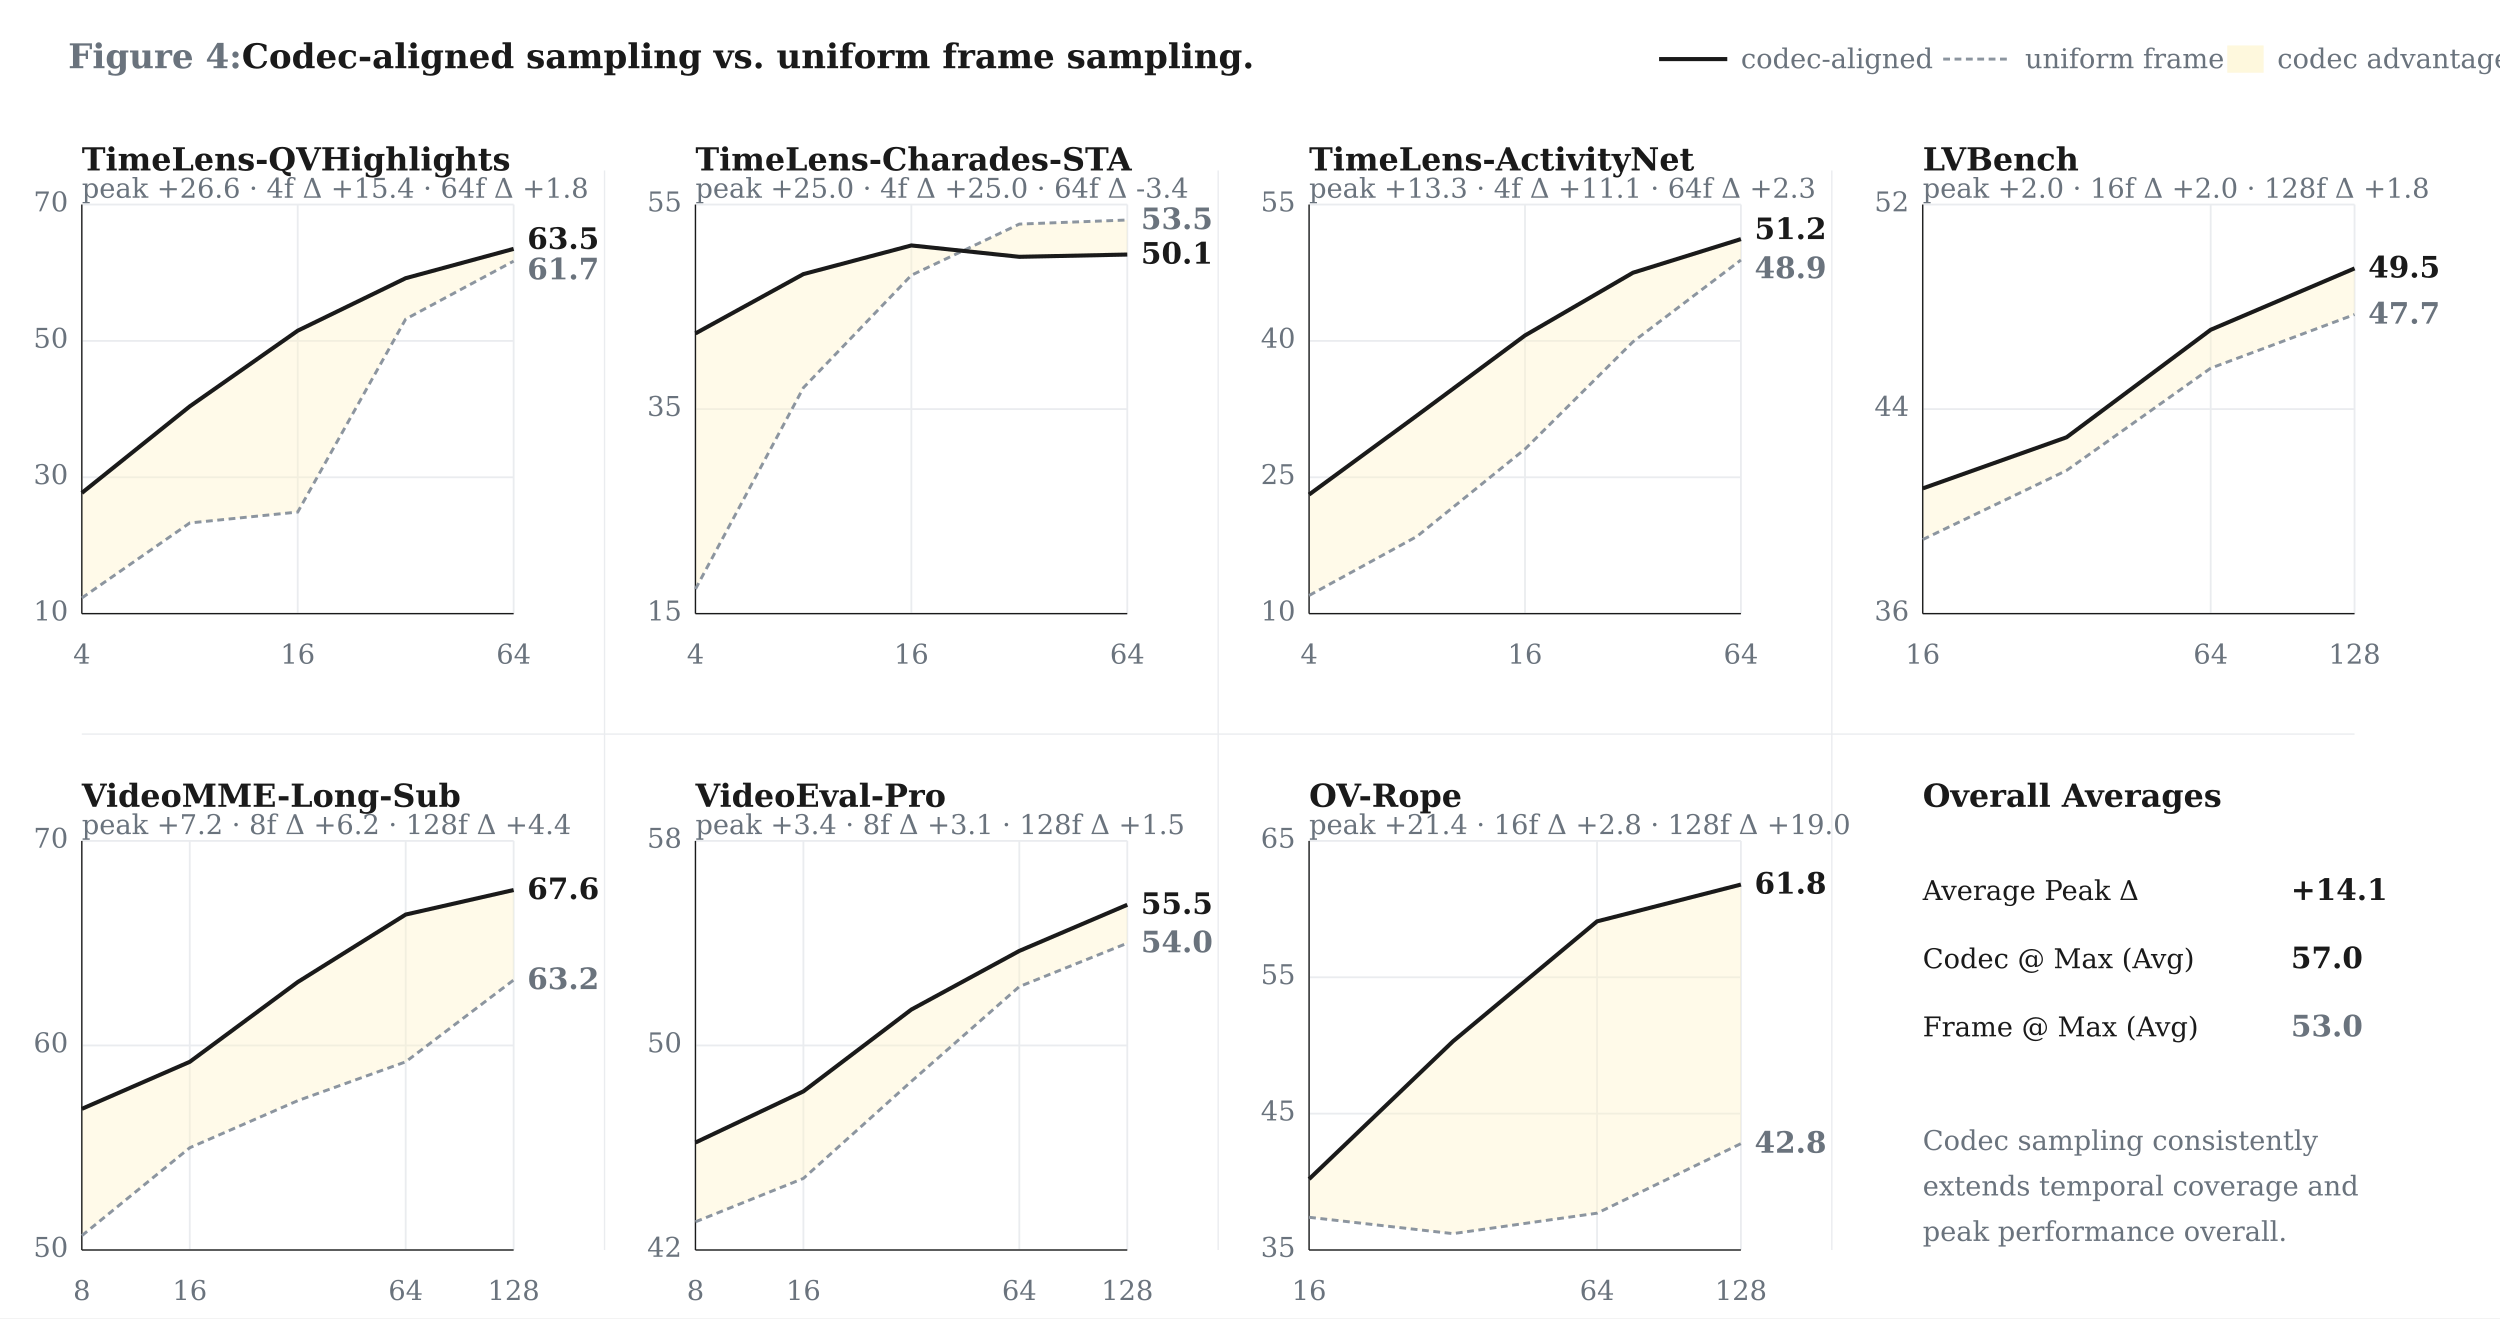
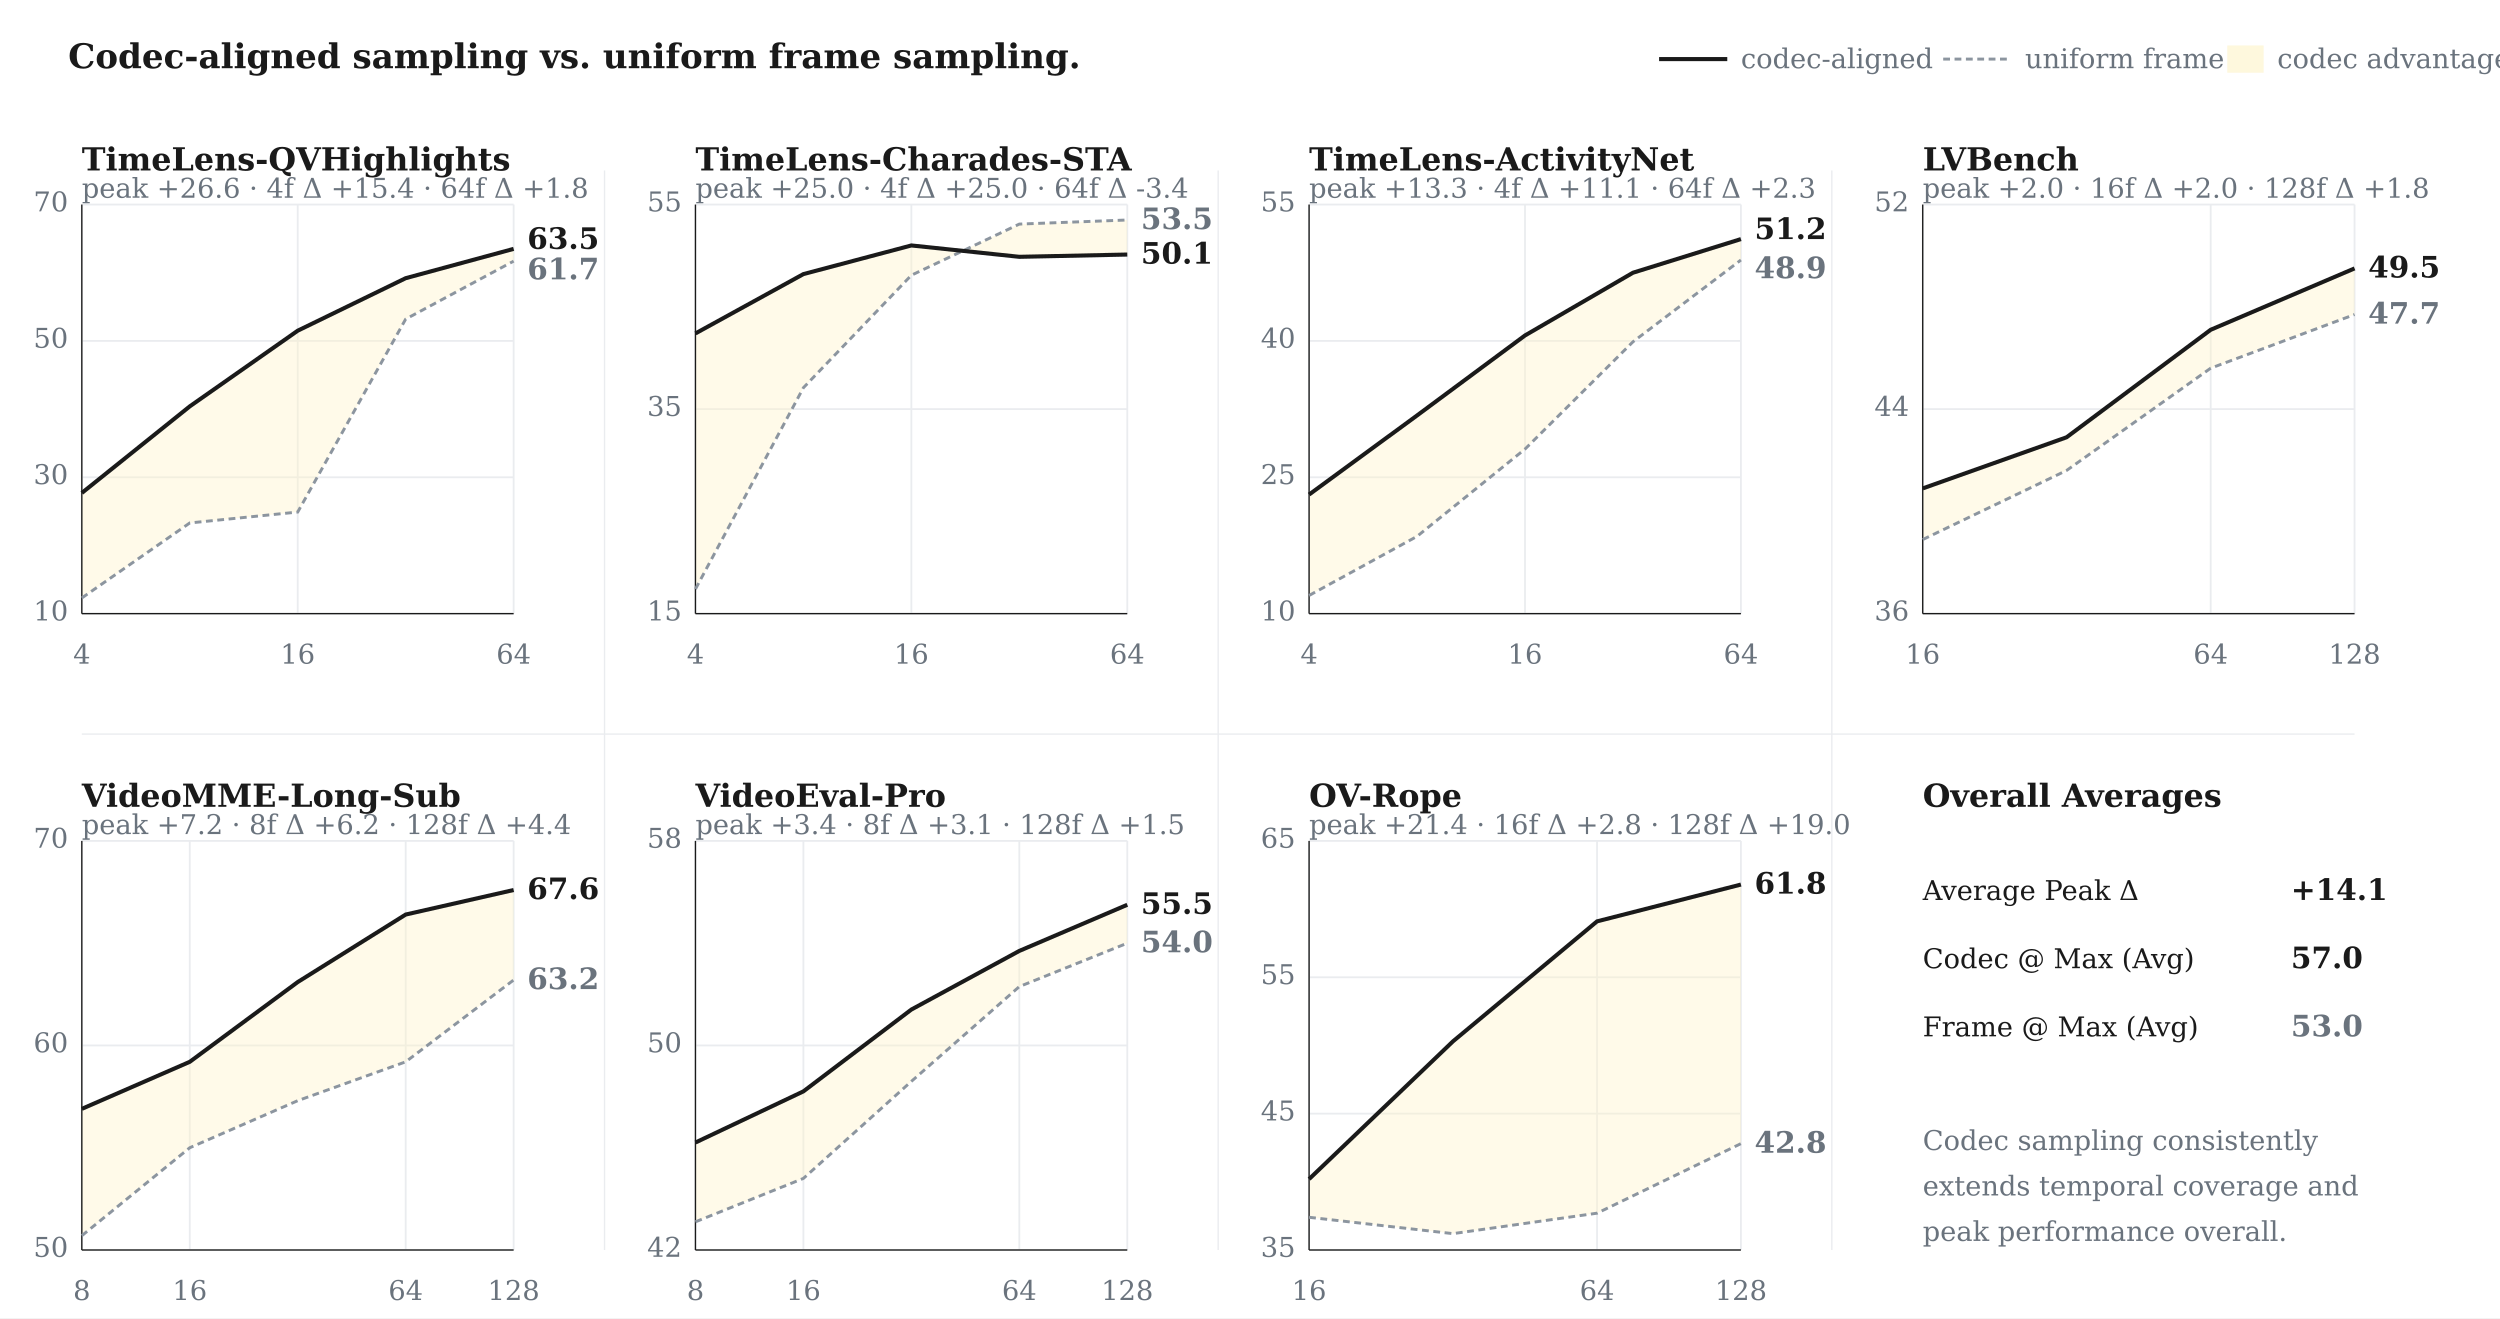
<svg xmlns="http://www.w3.org/2000/svg" width="1100" height="580" viewBox="0 0 1100 580" role="img" aria-labelledby="title desc">
  <defs>
    <style>
@keyframes cvf-fade{from{opacity:0}to{opacity:1}}
@keyframes cvf-draw{from{stroke-dashoffset:900}to{stroke-dashoffset:0}}
g[id^="cvf-panel-"]{animation:cvf-fade .4s ease-out both}
.codec-line{stroke-dasharray:900;animation:cvf-draw 1.2s ease-out .35s both}
.caption{font:600 15px "DejaVu Serif", "Nimbus Roman", "Times New Roman", "Times", serif;fill:#1a1a1a}
.caption-muted{fill:#6a737d}
.panel-title{font:600 14px "DejaVu Serif", "Nimbus Roman", "Times New Roman", "Times", serif;fill:#1a1a1a}
.subhead{font:12px "DejaVu Serif", "Nimbus Roman", "Times New Roman", "Times", serif;fill:#6a737d}
.tick{font:12px "DejaVu Serif", "Nimbus Roman", "Times New Roman", "Times", serif;fill:#6a737d}
.score-codec{font:bold 13px "DejaVu Serif", "Nimbus Roman", "Times New Roman", "Times", serif;fill:#1a1a1a}
.score-frame{font:bold 13px "DejaVu Serif", "Nimbus Roman", "Times New Roman", "Times", serif;fill:#6a737d}
.axis{stroke:#1a1a1a;stroke-width:0.6}
.grid{stroke:#eaecef;stroke-width:0.8}

    /* Extracted Inline Colors */
    .fill-ffffff { fill: #ffffff; }
    .stroke-eaecef { stroke: #eaecef; }
    .stroke-1a1a1a { stroke: #1a1a1a; }
    .stroke-8c959f { stroke: #8c959f; }
    .fill-fef3c7 { fill: #fef3c7; }
    .fill-1a1a1a { fill: #1a1a1a; }
    .fill-6a737d { fill: #6a737d; }
  </style>
  </defs>
  <rect width="1100" height="580" class="fill-ffffff" />
  <line x1="36" y1="323" x2="1036" y2="323" stroke-width="0.6" class="stroke-eaecef" />
  <line x1="266" y1="75" x2="266" y2="550" stroke-width="0.6" class="stroke-eaecef" />
  <line x1="536" y1="75" x2="536" y2="550" stroke-width="0.6" class="stroke-eaecef" />
  <line x1="806" y1="75" x2="806" y2="550" stroke-width="0.6" class="stroke-eaecef" />
-   <text class="caption" x="30" y="30">
-     <tspan class="caption-muted">Figure 4: </tspan>Codec-aligned sampling vs. uniform frame sampling.</text>
+   <text class="caption" x="30" y="30">Codec-aligned sampling vs. uniform frame sampling.</text>
  <g transform="translate(730, 26)">
    <line x1="0" y1="0" x2="30" y2="0" stroke-width="1.8" class="stroke-1a1a1a" />
    <text class="tick" x="36" y="4">codec-aligned</text>
    <line x1="125" y1="0" x2="155" y2="0" stroke-width="1.3" stroke-dasharray="3 2" class="stroke-8c959f" />
    <text class="tick" x="161" y="4">uniform frame</text>
    <rect x="250" y="-6" width="16" height="12" opacity="0.6" class="fill-fef3c7" />
    <text class="tick" x="272" y="4">codec advantage</text>
  </g>
  <g id="cvf-panel-0" transform="translate(-12.00,-24.00)" style="animation-delay:0.00s">
    <text x="48" y="99" class="panel-title">TimeLens-QVHighlights</text>
    <text x="48" y="111" class="subhead">peak +26.6  ·  4f Δ +15.4  ·  64f Δ +1.8</text>
    <line x1="48" y1="294.0" x2="238" y2="294.0" class="grid" />
    <text x="42" y="297.0" text-anchor="end" class="tick">10</text>
    <line x1="48" y1="234.0" x2="238" y2="234.0" class="grid" />
    <text x="42" y="237.0" text-anchor="end" class="tick">30</text>
    <line x1="48" y1="174.0" x2="238" y2="174.0" class="grid" />
    <text x="42" y="177.0" text-anchor="end" class="tick">50</text>
    <line x1="48" y1="114.0" x2="238" y2="114.0" class="grid" />
    <text x="42" y="117.0" text-anchor="end" class="tick">70</text>
    <text x="48.0" y="316.0" text-anchor="middle" class="tick">4</text>
    <text x="143.0" y="316.0" text-anchor="middle" class="tick">16</text>
    <text x="238.0" y="316.0" text-anchor="middle" class="tick">64</text>
    <line class="grid" x1="48.0" y1="114" x2="48.0" y2="294" />
    <line class="grid" x1="143.0" y1="114" x2="143.0" y2="294" />
    <line class="grid" x1="238.0" y1="114" x2="238.0" y2="294" />
    <polygon points="48.0,287.1 95.5,254.1 143.0,249.3 190.5,164.4 238.0,138.9 238.0,133.5 190.5,146.4 143.0,169.5 95.5,202.8 48.0,240.9" opacity="0.4" class="fill-fef3c7" />
    <line x1="48" y1="114" x2="48" y2="294" class="axis" />
    <line x1="48" y1="294" x2="238" y2="294" class="axis" />
    <polyline points="48.0,287.1 95.5,254.1 143.0,249.3 190.5,164.4 238.0,138.9" fill="none" stroke-width="1.3" stroke-dasharray="3 2" class="stroke-8c959f" />
    <polyline class="codec-line stroke-1a1a1a" points="48.0,240.9 95.5,202.8 143.0,169.5 190.5,146.4 238.0,133.5" fill="none" stroke-width="1.8" />
    <text x="244" y="133.5" class="score-codec">63.5</text>
    <text x="244" y="146.9" class="score-frame">61.7</text>
  </g>
  <g id="cvf-panel-1" transform="translate(258.00,-24.00)" style="animation-delay:0.08s">
    <text x="48" y="99" class="panel-title">TimeLens-Charades-STA</text>
    <text x="48" y="111" class="subhead">peak +25.0  ·  4f Δ +25.0  ·  64f Δ -3.4</text>
    <line x1="48" y1="294.0" x2="238" y2="294.0" class="grid" />
    <text x="42" y="297.0" text-anchor="end" class="tick">15</text>
    <line x1="48" y1="204.0" x2="238" y2="204.0" class="grid" />
    <text x="42" y="207.0" text-anchor="end" class="tick">35</text>
    <line x1="48" y1="114.0" x2="238" y2="114.0" class="grid" />
    <text x="42" y="117.0" text-anchor="end" class="tick">55</text>
    <text x="48.0" y="316.0" text-anchor="middle" class="tick">4</text>
    <text x="143.0" y="316.0" text-anchor="middle" class="tick">16</text>
    <text x="238.0" y="316.0" text-anchor="middle" class="tick">64</text>
    <line class="grid" x1="48.0" y1="114" x2="48.0" y2="294" />
    <line class="grid" x1="143.0" y1="114" x2="143.0" y2="294" />
    <line class="grid" x1="238.0" y1="114" x2="238.0" y2="294" />
    <polygon points="48.0,283.2 95.5,194.6 143.0,145.1 190.5,122.6 238.0,120.8 238.0,136.0 190.5,137.0 143.0,132.0 95.5,144.6 48.0,170.7" opacity="0.4" class="fill-fef3c7" />
    <line x1="48" y1="114" x2="48" y2="294" class="axis" />
    <line x1="48" y1="294" x2="238" y2="294" class="axis" />
    <polyline points="48.0,283.2 95.5,194.6 143.0,145.1 190.5,122.6 238.0,120.8" fill="none" stroke-width="1.3" stroke-dasharray="3 2" class="stroke-8c959f" />
    <polyline class="codec-line stroke-1a1a1a" points="48.0,170.7 95.5,144.6 143.0,132.0 190.5,137.0 238.0,136.0" fill="none" stroke-width="1.8" />
    <text x="244" y="140.0" class="score-codec">50.1</text>
    <text x="244" y="124.8" class="score-frame">53.5</text>
  </g>
  <g id="cvf-panel-2" transform="translate(528.00,-24.00)" style="animation-delay:0.16s">
    <text x="48" y="99" class="panel-title">TimeLens-ActivityNet</text>
    <text x="48" y="111" class="subhead">peak +13.3  ·  4f Δ +11.1  ·  64f Δ +2.3</text>
    <line x1="48" y1="294.0" x2="238" y2="294.0" class="grid" />
    <text x="42" y="297.0" text-anchor="end" class="tick">10</text>
    <line x1="48" y1="234.0" x2="238" y2="234.0" class="grid" />
    <text x="42" y="237.0" text-anchor="end" class="tick">25</text>
    <line x1="48" y1="174.0" x2="238" y2="174.0" class="grid" />
    <text x="42" y="177.0" text-anchor="end" class="tick">40</text>
    <line x1="48" y1="114.0" x2="238" y2="114.0" class="grid" />
    <text x="42" y="117.0" text-anchor="end" class="tick">55</text>
    <text x="48.0" y="316.0" text-anchor="middle" class="tick">4</text>
    <text x="143.0" y="316.0" text-anchor="middle" class="tick">16</text>
    <text x="238.0" y="316.0" text-anchor="middle" class="tick">64</text>
    <line class="grid" x1="48.0" y1="114" x2="48.0" y2="294" />
    <line class="grid" x1="143.0" y1="114" x2="143.0" y2="294" />
    <line class="grid" x1="238.0" y1="114" x2="238.0" y2="294" />
    <polygon points="48.0,286.0 95.5,260.0 143.0,221.6 190.5,174.4 238.0,138.4 238.0,129.2 190.5,144.0 143.0,171.6 95.5,206.8 48.0,241.6" opacity="0.4" class="fill-fef3c7" />
    <line x1="48" y1="114" x2="48" y2="294" class="axis" />
    <line x1="48" y1="294" x2="238" y2="294" class="axis" />
    <polyline points="48.0,286.0 95.5,260.0 143.0,221.6 190.5,174.4 238.0,138.4" fill="none" stroke-width="1.3" stroke-dasharray="3 2" class="stroke-8c959f" />
    <polyline class="codec-line stroke-1a1a1a" points="48.0,241.6 95.5,206.8 143.0,171.6 190.5,144.0 238.0,129.2" fill="none" stroke-width="1.8" />
    <text x="244" y="129.2" class="score-codec">51.2</text>
    <text x="244" y="146.4" class="score-frame">48.9</text>
  </g>
  <g id="cvf-panel-3" transform="translate(798.00,-24.00)" style="animation-delay:0.24s">
    <text x="48" y="99" class="panel-title">LVBench</text>
    <text x="48" y="111" class="subhead">peak +2.0  ·  16f Δ +2.0  ·  128f Δ +1.8</text>
    <line x1="48" y1="294.0" x2="238" y2="294.0" class="grid" />
    <text x="42" y="297.0" text-anchor="end" class="tick">36</text>
    <line x1="48" y1="204.0" x2="238" y2="204.0" class="grid" />
    <text x="42" y="207.0" text-anchor="end" class="tick">44</text>
    <line x1="48" y1="114.0" x2="238" y2="114.0" class="grid" />
    <text x="42" y="117.0" text-anchor="end" class="tick">52</text>
    <text x="48.0" y="316.0" text-anchor="middle" class="tick">16</text>
    <text x="174.7" y="316.0" text-anchor="middle" class="tick">64</text>
    <text x="238.0" y="316.0" text-anchor="middle" class="tick">128</text>
    <line class="grid" x1="48.0" y1="114" x2="48.0" y2="294" />
    <line class="grid" x1="174.7" y1="114" x2="174.7" y2="294" />
    <line class="grid" x1="238.0" y1="114" x2="238.0" y2="294" />
    <polygon points="48.0,261.4 111.3,231.0 174.7,186.0 238.0,162.4 238.0,142.1 174.7,169.1 111.3,216.4 48.0,238.9" opacity="0.4" class="fill-fef3c7" />
    <line x1="48" y1="114" x2="48" y2="294" class="axis" />
    <line x1="48" y1="294" x2="238" y2="294" class="axis" />
    <polyline points="48.0,261.4 111.3,231.0 174.7,186.0 238.0,162.4" fill="none" stroke-width="1.3" stroke-dasharray="3 2" class="stroke-8c959f" />
    <polyline class="codec-line stroke-1a1a1a" points="48.0,238.9 111.3,216.4 174.7,169.1 238.0,142.1" fill="none" stroke-width="1.8" />
    <text x="244" y="146.1" class="score-codec">49.5</text>
    <text x="244" y="166.4" class="score-frame">47.7</text>
  </g>
  <g id="cvf-panel-4" transform="translate(-12.00,256.00)" style="animation-delay:0.32s">
    <text x="48" y="99" class="panel-title">VideoMME-Long-Sub</text>
    <text x="48" y="111" class="subhead">peak +7.2  ·  8f Δ +6.2  ·  128f Δ +4.4</text>
    <line x1="48" y1="294.0" x2="238" y2="294.0" class="grid" />
    <text x="42" y="297.0" text-anchor="end" class="tick">50</text>
    <line x1="48" y1="204.0" x2="238" y2="204.0" class="grid" />
    <text x="42" y="207.0" text-anchor="end" class="tick">60</text>
    <line x1="48" y1="114.0" x2="238" y2="114.0" class="grid" />
    <text x="42" y="117.0" text-anchor="end" class="tick">70</text>
    <text x="48.0" y="316.0" text-anchor="middle" class="tick">8</text>
    <text x="95.5" y="316.0" text-anchor="middle" class="tick">16</text>
    <text x="190.5" y="316.0" text-anchor="middle" class="tick">64</text>
    <text x="238.0" y="316.0" text-anchor="middle" class="tick">128</text>
    <line class="grid" x1="48.0" y1="114" x2="48.0" y2="294" />
    <line class="grid" x1="95.5" y1="114" x2="95.5" y2="294" />
    <line class="grid" x1="190.5" y1="114" x2="190.5" y2="294" />
    <line class="grid" x1="238.0" y1="114" x2="238.0" y2="294" />
    <polygon points="48.0,287.7 95.5,249.0 143.0,228.3 190.5,211.2 238.0,175.2 238.0,135.6 190.5,146.4 143.0,176.1 95.5,211.2 48.0,231.9" opacity="0.4" class="fill-fef3c7" />
    <line x1="48" y1="114" x2="48" y2="294" class="axis" />
    <line x1="48" y1="294" x2="238" y2="294" class="axis" />
    <polyline points="48.0,287.7 95.5,249.0 143.0,228.3 190.5,211.2 238.0,175.2" fill="none" stroke-width="1.3" stroke-dasharray="3 2" class="stroke-8c959f" />
    <polyline class="codec-line stroke-1a1a1a" points="48.0,231.9 95.5,211.2 143.0,176.1 190.5,146.4 238.0,135.6" fill="none" stroke-width="1.8" />
    <text x="244" y="139.6" class="score-codec">67.6</text>
    <text x="244" y="179.2" class="score-frame">63.2</text>
  </g>
  <g id="cvf-panel-5" transform="translate(258.00,256.00)" style="animation-delay:0.40s">
    <text x="48" y="99" class="panel-title">VideoEval-Pro</text>
    <text x="48" y="111" class="subhead">peak +3.4  ·  8f Δ +3.1  ·  128f Δ +1.5</text>
    <line x1="48" y1="294.0" x2="238" y2="294.0" class="grid" />
    <text x="42" y="297.0" text-anchor="end" class="tick">42</text>
    <line x1="48" y1="204.0" x2="238" y2="204.0" class="grid" />
    <text x="42" y="207.0" text-anchor="end" class="tick">50</text>
    <line x1="48" y1="114.0" x2="238" y2="114.0" class="grid" />
    <text x="42" y="117.0" text-anchor="end" class="tick">58</text>
    <text x="48.0" y="316.0" text-anchor="middle" class="tick">8</text>
    <text x="95.5" y="316.0" text-anchor="middle" class="tick">16</text>
    <text x="190.5" y="316.0" text-anchor="middle" class="tick">64</text>
    <text x="238.0" y="316.0" text-anchor="middle" class="tick">128</text>
    <line class="grid" x1="48.0" y1="114" x2="48.0" y2="294" />
    <line class="grid" x1="95.5" y1="114" x2="95.5" y2="294" />
    <line class="grid" x1="190.5" y1="114" x2="190.5" y2="294" />
    <line class="grid" x1="238.0" y1="114" x2="238.0" y2="294" />
    <polygon points="48.0,281.6 95.5,262.5 143.0,219.8 190.5,178.1 238.0,159.0 238.0,142.1 190.5,162.4 143.0,188.2 95.5,224.2 48.0,246.7" opacity="0.4" class="fill-fef3c7" />
    <line x1="48" y1="114" x2="48" y2="294" class="axis" />
    <line x1="48" y1="294" x2="238" y2="294" class="axis" />
    <polyline points="48.0,281.6 95.5,262.5 143.0,219.8 190.5,178.1 238.0,159.0" fill="none" stroke-width="1.3" stroke-dasharray="3 2" class="stroke-8c959f" />
    <polyline class="codec-line stroke-1a1a1a" points="48.0,246.7 95.5,224.2 143.0,188.2 190.5,162.4 238.0,142.1" fill="none" stroke-width="1.8" />
    <text x="244" y="146.1" class="score-codec">55.5</text>
    <text x="244" y="163.0" class="score-frame">54.0</text>
  </g>
  <g id="cvf-panel-6" transform="translate(528.00,256.00)" style="animation-delay:0.48s">
    <text x="48" y="99" class="panel-title">OV-Rope</text>
    <text x="48" y="111" class="subhead">peak +21.4  ·  16f Δ +2.8  ·  128f Δ +19.0</text>
    <line x1="48" y1="294.0" x2="238" y2="294.0" class="grid" />
    <text x="42" y="297.0" text-anchor="end" class="tick">35</text>
    <line x1="48" y1="234.0" x2="238" y2="234.0" class="grid" />
    <text x="42" y="237.0" text-anchor="end" class="tick">45</text>
    <line x1="48" y1="174.0" x2="238" y2="174.0" class="grid" />
    <text x="42" y="177.0" text-anchor="end" class="tick">55</text>
    <line x1="48" y1="114.0" x2="238" y2="114.0" class="grid" />
    <text x="42" y="117.0" text-anchor="end" class="tick">65</text>
    <text x="48.0" y="316.0" text-anchor="middle" class="tick">16</text>
    <text x="174.7" y="316.0" text-anchor="middle" class="tick">64</text>
    <text x="238.0" y="316.0" text-anchor="middle" class="tick">128</text>
    <line class="grid" x1="48.0" y1="114" x2="48.0" y2="294" />
    <line class="grid" x1="174.7" y1="114" x2="174.7" y2="294" />
    <line class="grid" x1="238.0" y1="114" x2="238.0" y2="294" />
    <polygon points="48.0,279.6 111.3,286.8 174.7,277.8 238.0,247.2 238.0,133.2 174.7,149.4 111.3,202.2 48.0,262.8" opacity="0.4" class="fill-fef3c7" />
    <line x1="48" y1="114" x2="48" y2="294" class="axis" />
    <line x1="48" y1="294" x2="238" y2="294" class="axis" />
    <polyline points="48.0,279.6 111.3,286.8 174.7,277.8 238.0,247.2" fill="none" stroke-width="1.3" stroke-dasharray="3 2" class="stroke-8c959f" />
    <polyline class="codec-line stroke-1a1a1a" points="48.0,262.8 111.3,202.2 174.7,149.4 238.0,133.2" fill="none" stroke-width="1.8" />
    <text x="244" y="137.2" class="score-codec">61.8</text>
    <text x="244" y="251.2" class="score-frame">42.8</text>
  </g>
  <g id="cvf-panel-7" transform="translate(798.00,256.00)" style="animation-delay:0.56s">
    <text x="48" y="99" class="panel-title">Overall Averages</text>
    <text x="48" y="140" class="subhead fill-1a1a1a">Average Peak Δ</text>
    <text x="210" y="140" class="score-codec fill-1a1a1a">+14.1</text>
    <text x="48" y="170" class="subhead fill-1a1a1a">Codec @ Max (Avg)</text>
    <text x="210" y="170" class="score-codec fill-1a1a1a">57.0</text>
    <text x="48" y="200" class="subhead fill-1a1a1a">Frame @ Max (Avg)</text>
    <text x="210" y="200" class="score-frame">53.0</text>
    <text x="48" y="250" class="subhead fill-6a737d">Codec sampling consistently</text>
    <text x="48" y="270" class="subhead fill-6a737d">extends temporal coverage and</text>
    <text x="48" y="290" class="subhead fill-6a737d">peak performance overall.</text>
  </g>
</svg>
